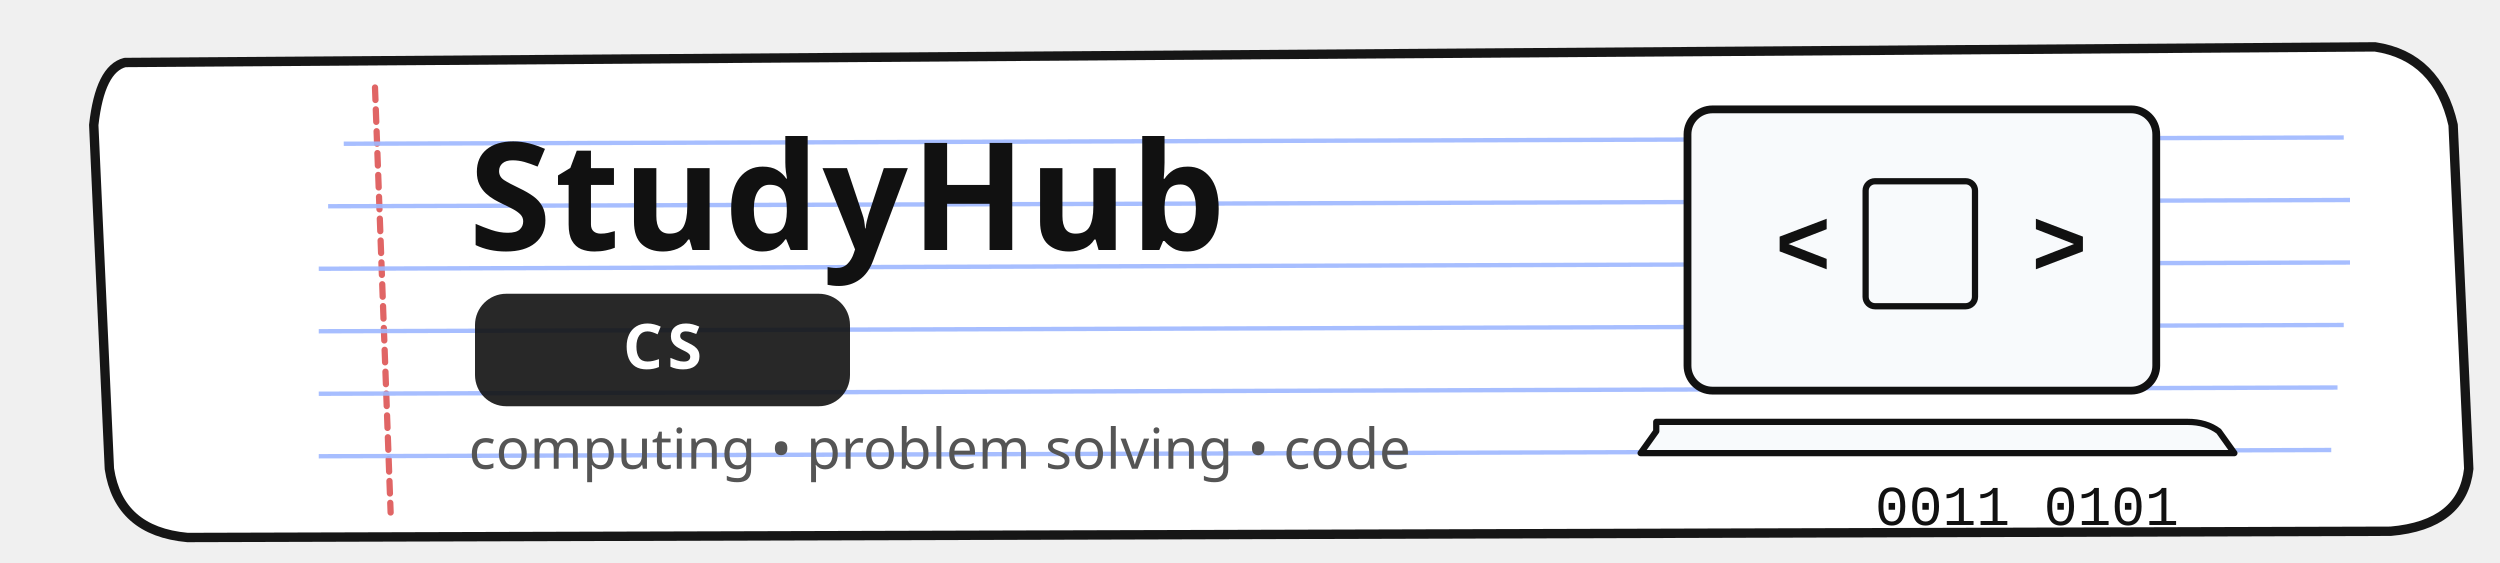
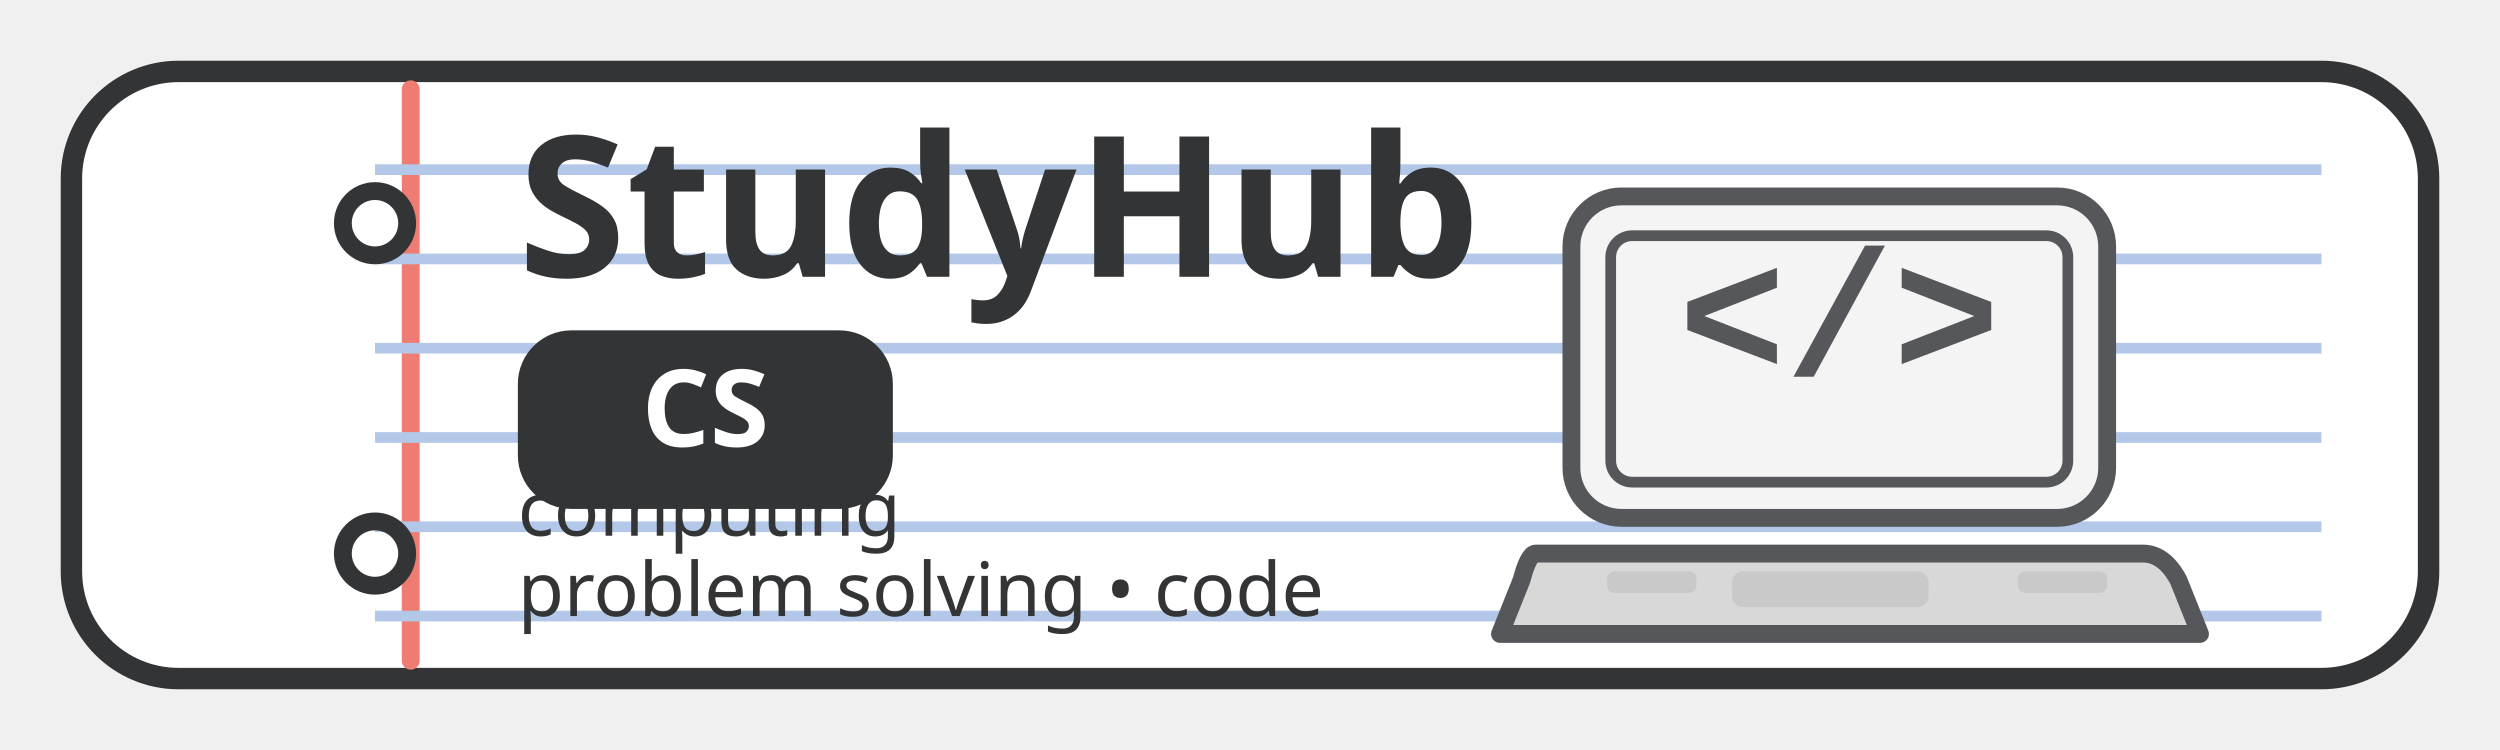
- <svg xmlns="http://www.w3.org/2000/svg" viewBox="0 0 800 180">
-   <path d="M40 20            L760 15            Q780 18 785 40            L790 150            Q788 168 765 170            L60 172            Q38 170 35 150            L30 40            Q32 22 40 20 Z" fill="white" stroke="#111" stroke-width="3" stroke-linejoin="round" opacity="0.98" />
-   <line x1="120" y1="28" x2="125" y2="164" stroke="#e06565" stroke-width="2" stroke-linecap="round" stroke-dasharray="4 3" />
-   <g stroke="#9db7ff" stroke-width="1.4" opacity="0.9">
-     <line x1="110" y1="46" x2="750" y2="44" />
-     <line x1="105" y1="66" x2="752" y2="64" />
-     <line x1="102" y1="86" x2="752" y2="84" />
-     <line x1="102" y1="106" x2="750" y2="104" />
-     <line x1="102" y1="126" x2="748" y2="124" />
-     <line x1="102" y1="146" x2="746" y2="144" />
+ <svg xmlns="http://www.w3.org/2000/svg" viewBox="0 0 1400 420">
+   <rect x="40" y="40" width="1320" height="340" rx="60" ry="60" fill="white" stroke="#333436" stroke-width="12" />
+   <line x1="230" y1="50" x2="230" y2="370" stroke="#ef7c73" stroke-width="10" stroke-linecap="round" />
+   <g stroke="#b3c8e8" stroke-width="6">
+     <line x1="210" y1="95" x2="1300" y2="95" />
+     <line x1="210" y1="145" x2="1300" y2="145" />
+     <line x1="210" y1="195" x2="1300" y2="195" />
+     <line x1="210" y1="245" x2="1300" y2="245" />
+     <line x1="210" y1="295" x2="1300" y2="295" />
+     <line x1="210" y1="345" x2="1300" y2="345" />
  </g>
-   <text x="150" y="80" font-family="'Segoe UI','Trebuchet MS',system-ui,-apple-system,sans-serif" font-size="48" font-weight="800" letter-spacing="1" fill="#111">
+   <circle cx="210" cy="125" r="18" fill="none" stroke="#333436" stroke-width="10" />
+   <circle cx="210" cy="310" r="18" fill="none" stroke="#333436" stroke-width="10" />
+   <text x="290" y="155" font-family="'Segoe UI','Trebuchet MS',sans-serif" font-size="110" font-weight="900" fill="#333436">
    StudyHub
  </text>
-   <rect x="152" y="94" rx="10" ry="10" width="120" height="36" fill="#111" opacity="0.9" />
-   <text x="212" y="118" text-anchor="middle" font-family="'Segoe UI','Trebuchet MS',system-ui,-apple-system,sans-serif" font-size="20" font-weight="600" letter-spacing="1.5" fill="#ffffff">
+   <rect x="290" y="185" width="210" height="100" rx="30" fill="#333436" />
+   <text x="395" y="250" text-anchor="middle" font-family="'Segoe UI','Trebuchet MS',sans-serif" font-size="60" fill="white" font-weight="700">
    CS
  </text>
-   <text x="150" y="150" font-family="'Segoe UI','Trebuchet MS',system-ui,-apple-system,sans-serif" font-size="18" fill="#555">
-     computing • problem solving • code
-   </text>
-   <g transform="translate(540,80)">
-     <rect x="0" y="-45" width="150" height="90" rx="8" ry="8" fill="#f8fafc" stroke="#111" stroke-width="2.5" />
-     <text x="28" y="8" font-family="'Courier New',monospace" font-size="30" font-weight="700" fill="#111">&lt;</text>
-     <rect x="57" y="-22" width="35" height="40" rx="3" ry="3" fill="none" stroke="#111" stroke-width="2" />
-     <text x="110" y="8" font-family="'Courier New',monospace" font-size="30" font-weight="700" fill="#111">&gt;</text>
-     <path d="M-10 55              L160 55              Q166 55 170 58              L175 65              L-15 65              L-10 58 Z" fill="#f8fafc" stroke="#111" stroke-width="2" stroke-linejoin="round" />
+   <text x="290" y="300" font-family="'Segoe UI','Trebuchet MS',sans-serif" font-size="42" fill="#333436">computing</text>
+   <text x="290" y="345" font-family="'Segoe UI','Trebuchet MS',sans-serif" font-size="42" fill="#333436">problem solving • code</text>
+   <g transform="translate(880,160)">
+     <rect x="0" y="-50" width="300" height="180" rx="28" fill="#f4f4f4" stroke="#55575a" stroke-width="10" />
+     <rect x="22" y="-28" width="256" height="138" rx="12" fill="none" stroke="#55575a" stroke-width="6" />
+     <text x="150" y="50" text-anchor="middle" font-family="'Courier New',monospace" font-size="100" font-weight="700" fill="#55575a">&lt;/&gt;</text>
+     <path d="M-20 150              L320 150              Q332 150 340 165              L352 195              L-40 195              L-28 165              Q-24 150 -20 150 Z" fill="#d8d8d8" stroke="#55575a" stroke-width="10" stroke-linejoin="round" />
+     <rect x="90" y="160" width="110" height="20" rx="6" fill="#c9c9c9" />
+     <rect x="20" y="160" width="50" height="12" rx="4" fill="#c9c9c9" />
+     <rect x="250" y="160" width="50" height="12" rx="4" fill="#c9c9c9" />
  </g>
-   <text x="600" y="168" font-family="'Courier New',monospace" font-size="18" fill="#111">
-     0011 0101
-   </text>
</svg>
